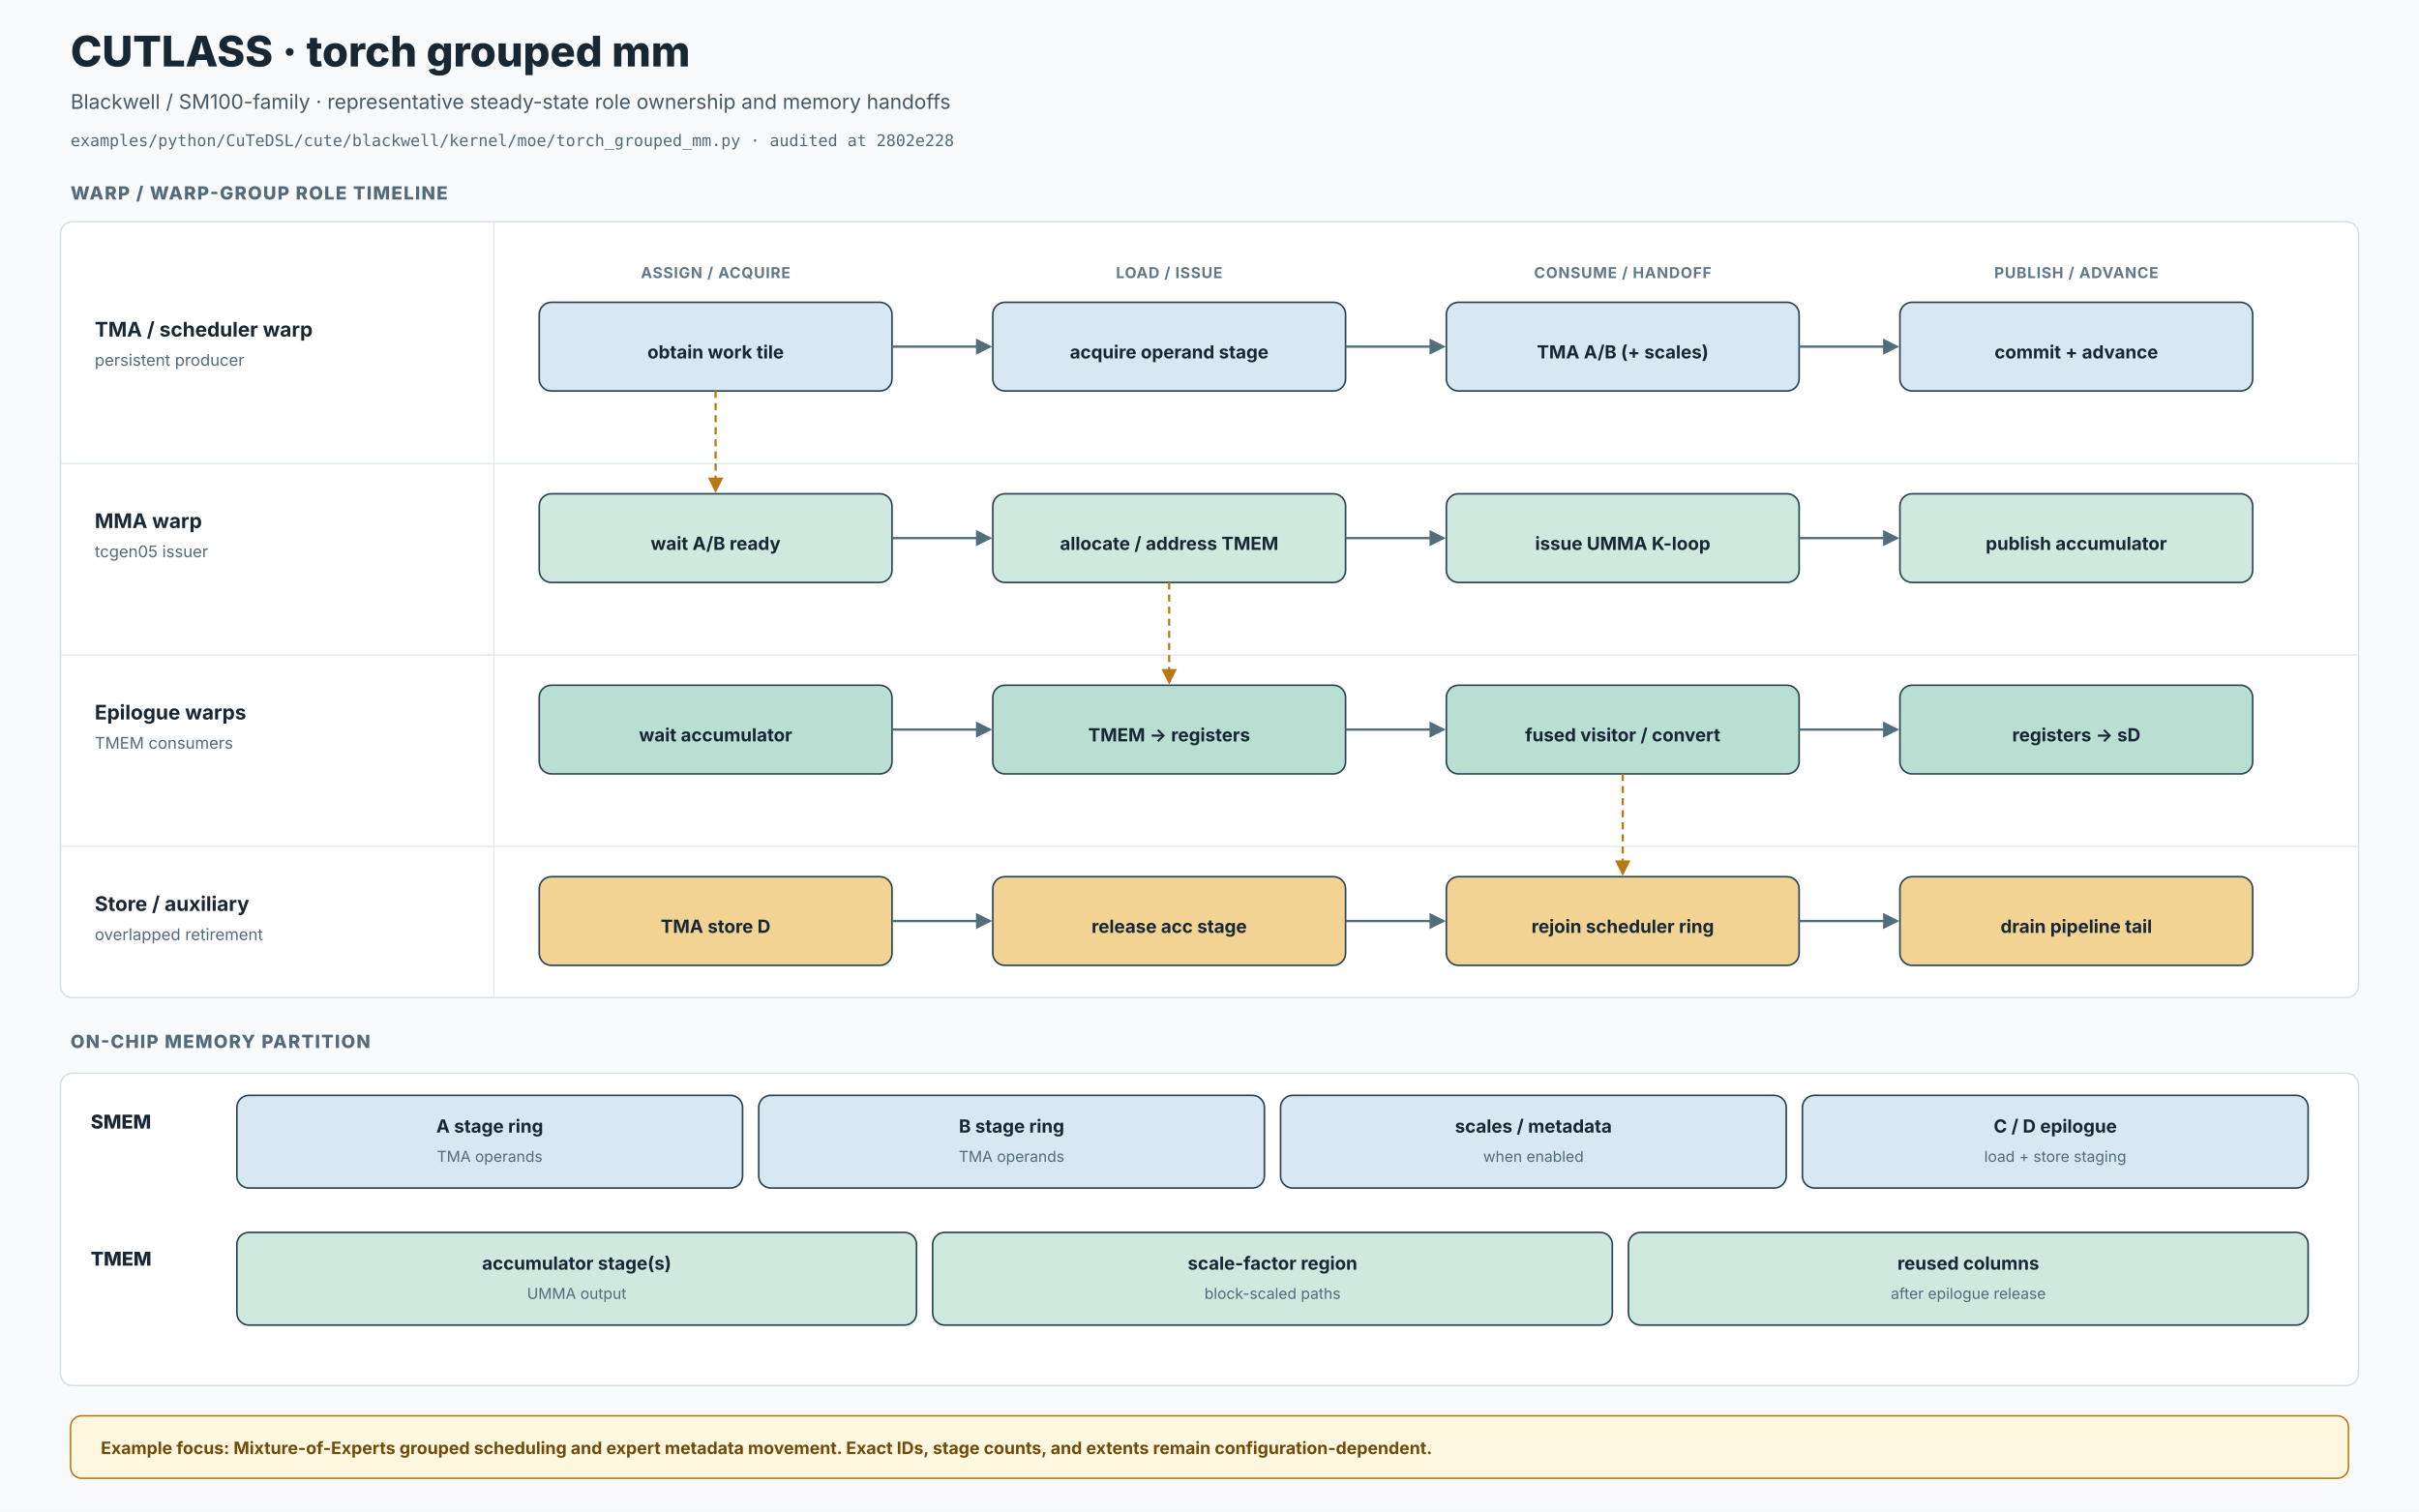
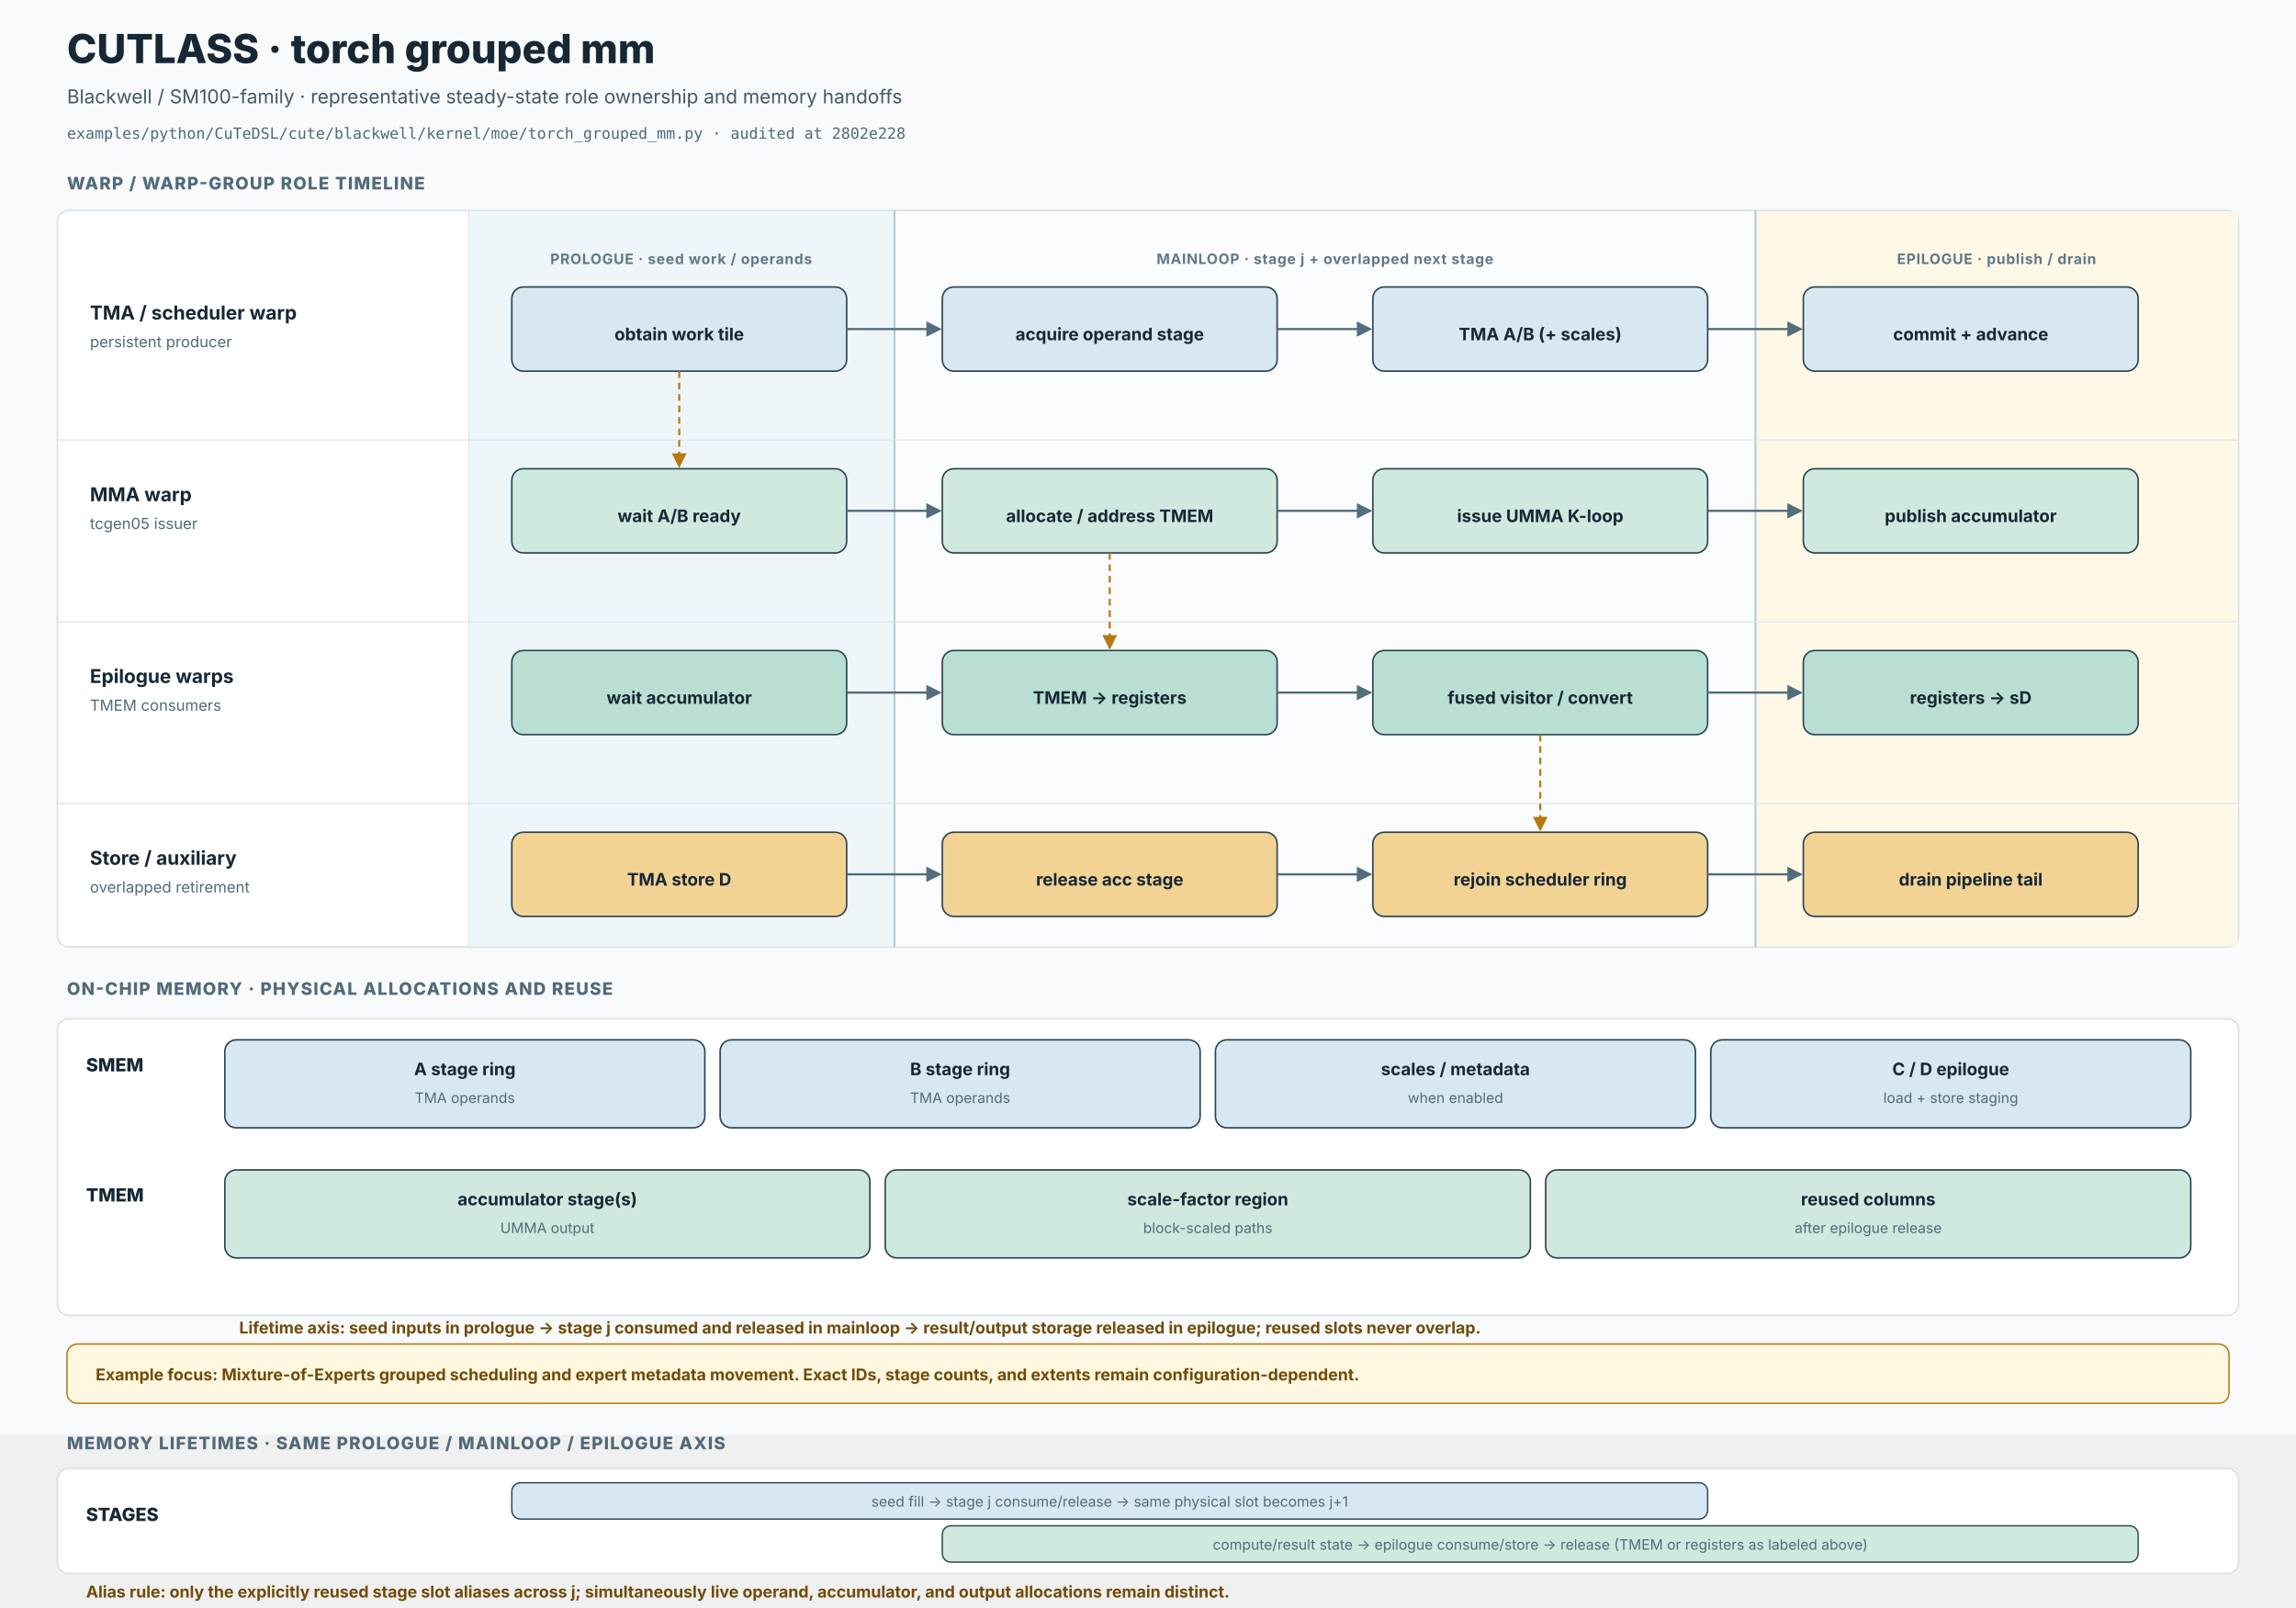
- <svg xmlns="http://www.w3.org/2000/svg" data-authoring="llm-direct" data-authoring-profile="direct-role-memory" data-topic-id="cutlass-warp-specialization" data-graph-id="python-cute-blackwell-kernel-moe-torch-grouped-mm" data-source-id="cutlass" width="2400" height="1500" viewBox="0 0 2400 1500" role="img" aria-labelledby="title desc">
+ <svg xmlns="http://www.w3.org/2000/svg" data-authoring="llm-direct" data-authoring-profile="direct-role-memory" data-topic-id="cutlass-warp-specialization" data-graph-id="python-cute-blackwell-kernel-moe-torch-grouped-mm" data-source-id="cutlass" width="2400" height="1680" viewBox="0 0 2400 1680" role="img" aria-labelledby="title desc">
  <defs>
    <style>
      text { font-family: Inter, ui-sans-serif, system-ui, -apple-system, BlinkMacSystemFont, "Segoe UI", sans-serif; fill: #172734; }
      .title { font-size: 42px; font-weight: 780; } .subtitle { font-size: 20px; fill: #425869; }
      .source { font-family: ui-monospace, SFMono-Regular, Menlo, Consolas, monospace; font-size: 16px; fill: #526a79; }
      .panel { font-size: 18px; font-weight: 790; fill: #526a79; letter-spacing: 1.2px; }
      .phase { font-size: 15px; font-weight: 720; text-anchor: middle; fill: #607887; letter-spacing: .7px; }
      .role { font-size: 20px; font-weight: 750; } .role-note { font-size: 16px; fill: #526a79; }
      .box { font-size: 18px; font-weight: 700; text-anchor: middle; dominant-baseline: middle; }
      .node, .mem { stroke: #294251; stroke-width: 1.6; } .grid { stroke: #dce6ec; stroke-width: 1.2; }
      .arrow { fill: none; stroke: #526d7c; stroke-width: 2.3; marker-end: url(#arrow); }
      .handoff { fill: none; stroke: #b87912; stroke-width: 2.2; stroke-dasharray: 7 5; marker-end: url(#gold); }
      .memory-label { font-size: 19px; font-weight: 770; } .mem-name { font-size: 18px; font-weight: 740; text-anchor: middle; }
      .mem-note { font-size: 15px; fill: #526a79; text-anchor: middle; } .note { font-size: 17px; font-weight: 650; fill: #704b09; }
    </style>
    <marker id="arrow" viewBox="0 0 10 10" refX="8.5" refY="5" markerWidth="7" markerHeight="7" orient="auto">
      <path d="M0 0L10 5L0 10Z" fill="#526d7c" />
    </marker>
    <marker id="gold" viewBox="0 0 10 10" refX="8.5" refY="5" markerWidth="7" markerHeight="7" orient="auto">
      <path d="M0 0L10 5L0 10Z" fill="#b87912" />
    </marker>
  </defs>
  <rect width="2400" height="1500" fill="#f8fafb" />
  <text class="title" x="70" y="66">CUTLASS · torch grouped mm</text>
  <text class="subtitle" x="70" y="108">Blackwell / SM100-family · representative steady-state role ownership and memory handoffs</text>
  <text class="source" x="70" y="145">examples/python/CuTeDSL/cute/blackwell/kernel/moe/torch_grouped_mm.py · audited at 2802e228</text>
  <text class="panel" x="70" y="198">WARP / WARP-GROUP ROLE TIMELINE</text>
  <rect x="60" y="220" width="2280" height="770" rx="12" fill="#fff" stroke="#d4e0e7" stroke-width="1.5" />
+   <rect class="phase-band" data-phase-id="prologue" x="490" y="221" width="445" height="768" fill="#eef6fa" />
+   <rect class="phase-band" data-phase-id="mainloop" x="935" y="221" width="900" height="768" fill="#fbfcfd" />
+   <rect class="phase-band" data-phase-id="epilogue" x="1835" y="221" width="504" height="768" fill="#fff8e7" />
+   <line x1="935" y1="220" x2="935" y2="990" stroke="#b8c9d3" stroke-width="2" />
+   <line x1="1835" y1="220" x2="1835" y2="990" stroke="#b8c9d3" stroke-width="2" />
  <line class="grid" x1="490" y1="220" x2="490" y2="990" />
  <line class="grid" x1="60" y1="460" x2="2340" y2="460" />
  <line class="grid" x1="60" y1="650" x2="2340" y2="650" />
  <line class="grid" x1="60" y1="840" x2="2340" y2="840" />
-   <text class="phase" x="710" y="276">ASSIGN / ACQUIRE</text>
-   <text class="phase" x="1160" y="276">LOAD / ISSUE</text>
-   <text class="phase" x="1610" y="276">CONSUME / HANDOFF</text>
-   <text class="phase" x="2060" y="276">PUBLISH / ADVANCE</text>
+   <text class="phase" data-phase-id="prologue" x="712" y="276">PROLOGUE · seed work / operands</text>
+   <text class="phase" data-phase-id="mainloop" x="1385" y="276">MAINLOOP · stage j + overlapped next stage</text>
+   <text class="phase" data-phase-id="epilogue" x="2087" y="276">EPILOGUE · publish / drain</text>
  <text class="role" x="94" y="334">TMA / scheduler warp</text>
  <text class="role-note" x="94" y="363">persistent producer</text>
  <rect class="node" x="535" y="300" width="350" height="88" rx="12" fill="#d7e8f2" />
  <text class="box" x="710" y="349">obtain work tile</text>
  <rect class="node" x="985" y="300" width="350" height="88" rx="12" fill="#d7e8f2" />
  <text class="box" x="1160" y="349">acquire operand stage</text>
  <path class="arrow" d="M885 344 H982" />
  <rect class="node" x="1435" y="300" width="350" height="88" rx="12" fill="#d7e8f2" />
  <text class="box" x="1610" y="349">TMA A/B (+ scales)</text>
  <path class="arrow" d="M1335 344 H1432" />
  <rect class="node" x="1885" y="300" width="350" height="88" rx="12" fill="#d7e8f2" />
  <text class="box" x="2060" y="349">commit + advance</text>
  <path class="arrow" d="M1785 344 H1882" />
  <text class="role" x="94" y="524">MMA warp</text>
  <text class="role-note" x="94" y="553">tcgen05 issuer</text>
  <rect class="node" x="535" y="490" width="350" height="88" rx="12" fill="#cfe9df" />
  <text class="box" x="710" y="539">wait A/B ready</text>
  <rect class="node" x="985" y="490" width="350" height="88" rx="12" fill="#cfe9df" />
  <text class="box" x="1160" y="539">allocate / address TMEM</text>
  <path class="arrow" d="M885 534 H982" />
  <rect class="node" x="1435" y="490" width="350" height="88" rx="12" fill="#cfe9df" />
  <text class="box" x="1610" y="539">issue UMMA K-loop</text>
  <path class="arrow" d="M1335 534 H1432" />
  <rect class="node" x="1885" y="490" width="350" height="88" rx="12" fill="#cfe9df" />
  <text class="box" x="2060" y="539">publish accumulator</text>
  <path class="arrow" d="M1785 534 H1882" />
  <text class="role" x="94" y="714">Epilogue warps</text>
  <text class="role-note" x="94" y="743">TMEM consumers</text>
  <rect class="node" x="535" y="680" width="350" height="88" rx="12" fill="#b9dfd3" />
  <text class="box" x="710" y="729">wait accumulator</text>
  <rect class="node" x="985" y="680" width="350" height="88" rx="12" fill="#b9dfd3" />
  <text class="box" x="1160" y="729">TMEM → registers</text>
  <path class="arrow" d="M885 724 H982" />
  <rect class="node" x="1435" y="680" width="350" height="88" rx="12" fill="#b9dfd3" />
  <text class="box" x="1610" y="729">fused visitor / convert</text>
  <path class="arrow" d="M1335 724 H1432" />
  <rect class="node" x="1885" y="680" width="350" height="88" rx="12" fill="#b9dfd3" />
  <text class="box" x="2060" y="729">registers → sD</text>
  <path class="arrow" d="M1785 724 H1882" />
  <text class="role" x="94" y="904">Store / auxiliary</text>
  <text class="role-note" x="94" y="933">overlapped retirement</text>
  <rect class="node" x="535" y="870" width="350" height="88" rx="12" fill="#f2d394" />
  <text class="box" x="710" y="919">TMA store D</text>
  <rect class="node" x="985" y="870" width="350" height="88" rx="12" fill="#f2d394" />
  <text class="box" x="1160" y="919">release acc stage</text>
  <path class="arrow" d="M885 914 H982" />
  <rect class="node" x="1435" y="870" width="350" height="88" rx="12" fill="#f2d394" />
  <text class="box" x="1610" y="919">rejoin scheduler ring</text>
  <path class="arrow" d="M1335 914 H1432" />
  <rect class="node" x="1885" y="870" width="350" height="88" rx="12" fill="#f2d394" />
  <text class="box" x="2060" y="919">drain pipeline tail</text>
  <path class="arrow" d="M1785 914 H1882" />
  <path class="handoff" d="M710 388 V487" />
  <path class="handoff" d="M1160 578 V677" />
  <path class="handoff" d="M1610 768 V867" />
-   <text class="panel" x="70" y="1040">ON-CHIP MEMORY PARTITION</text>
+   <text class="panel" x="70" y="1040">ON-CHIP MEMORY · PHYSICAL ALLOCATIONS AND REUSE</text>
  <rect x="60" y="1065" width="2280" height="310" rx="12" fill="#fff" stroke="#d4e0e7" stroke-width="1.5" />
  <text class="memory-label" x="90" y="1120">SMEM</text>
  <rect class="mem" x="235.0" y="1087" width="501.75" height="92" rx="12" fill="#d7e8f2" />
  <text class="mem-name" x="485.875" y="1124">A stage ring</text>
  <text class="mem-note" x="485.875" y="1153">TMA operands</text>
  <rect class="mem" x="752.75" y="1087" width="501.75" height="92" rx="12" fill="#d7e8f2" />
  <text class="mem-name" x="1003.625" y="1124">B stage ring</text>
  <text class="mem-note" x="1003.625" y="1153">TMA operands</text>
  <rect class="mem" x="1270.5" y="1087" width="501.75" height="92" rx="12" fill="#d7e8f2" />
  <text class="mem-name" x="1521.375" y="1124">scales / metadata</text>
  <text class="mem-note" x="1521.375" y="1153">when enabled</text>
  <rect class="mem" x="1788.25" y="1087" width="501.75" height="92" rx="12" fill="#d7e8f2" />
  <text class="mem-name" x="2039.125" y="1124">C / D epilogue</text>
  <text class="mem-note" x="2039.125" y="1153">load + store staging</text>
  <text class="memory-label" x="90" y="1256">TMEM</text>
  <rect class="mem" x="235.0" y="1223" width="674.333" height="92" rx="12" fill="#cfe9df" />
  <text class="mem-name" x="572.167" y="1260">accumulator stage(s)</text>
  <text class="mem-note" x="572.167" y="1289">UMMA output</text>
  <rect class="mem" x="925.333" y="1223" width="674.333" height="92" rx="12" fill="#cfe9df" />
  <text class="mem-name" x="1262.5" y="1260">scale-factor region</text>
  <text class="mem-note" x="1262.5" y="1289">block-scaled paths</text>
  <rect class="mem" x="1615.667" y="1223" width="674.333" height="92" rx="12" fill="#cfe9df" />
  <text class="mem-name" x="1952.833" y="1260">reused columns</text>
  <text class="mem-note" x="1952.833" y="1289">after epilogue release</text>
+   <text class="note" x="250" y="1394">Lifetime axis: seed inputs in prologue → stage j consumed and released in mainloop → result/output storage released in epilogue; reused slots never overlap.</text>
  <rect x="70" y="1405" width="2260" height="62" rx="11" fill="#fff7df" stroke="#b87912" stroke-width="1.5" />
  <text class="note" x="100" y="1443">Example focus: Mixture-of-Experts grouped scheduling and expert metadata movement. Exact IDs, stage counts, and extents remain configuration-dependent.</text>
+   <text class="panel" x="70" y="1515">MEMORY LIFETIMES · SAME PROLOGUE / MAINLOOP / EPILOGUE AXIS</text>
+   <rect x="60" y="1535" width="2280" height="110" rx="12" fill="#fff" stroke="#d4e0e7" stroke-width="1.5" />
+   <text class="memory-label" x="90" y="1590">STAGES</text>
+   <g class="resource-lifetime" data-resource-id="operand-stage">
+     <rect class="life-box" x="535" y="1550" width="1250" height="38" rx="9" fill="#d7e8f2" stroke="#294251" stroke-width="1.4" />
+     <text class="mem-note" x="1160" y="1575">seed fill → stage j consume/release → same physical slot becomes j+1</text>
+   </g>
+   <g class="resource-lifetime" data-resource-id="result-state">
+     <rect class="life-box" x="985" y="1595" width="1250" height="38" rx="9" fill="#cfe9df" stroke="#294251" stroke-width="1.4" />
+     <text class="mem-note" x="1610" y="1620">compute/result state → epilogue consume/store → release (TMEM or registers as labeled above)</text>
+   </g>
+   <text class="note" x="90" y="1670">Alias rule: only the explicitly reused stage slot aliases across j; simultaneously live operand, accumulator, and output allocations remain distinct.</text>
</svg>
